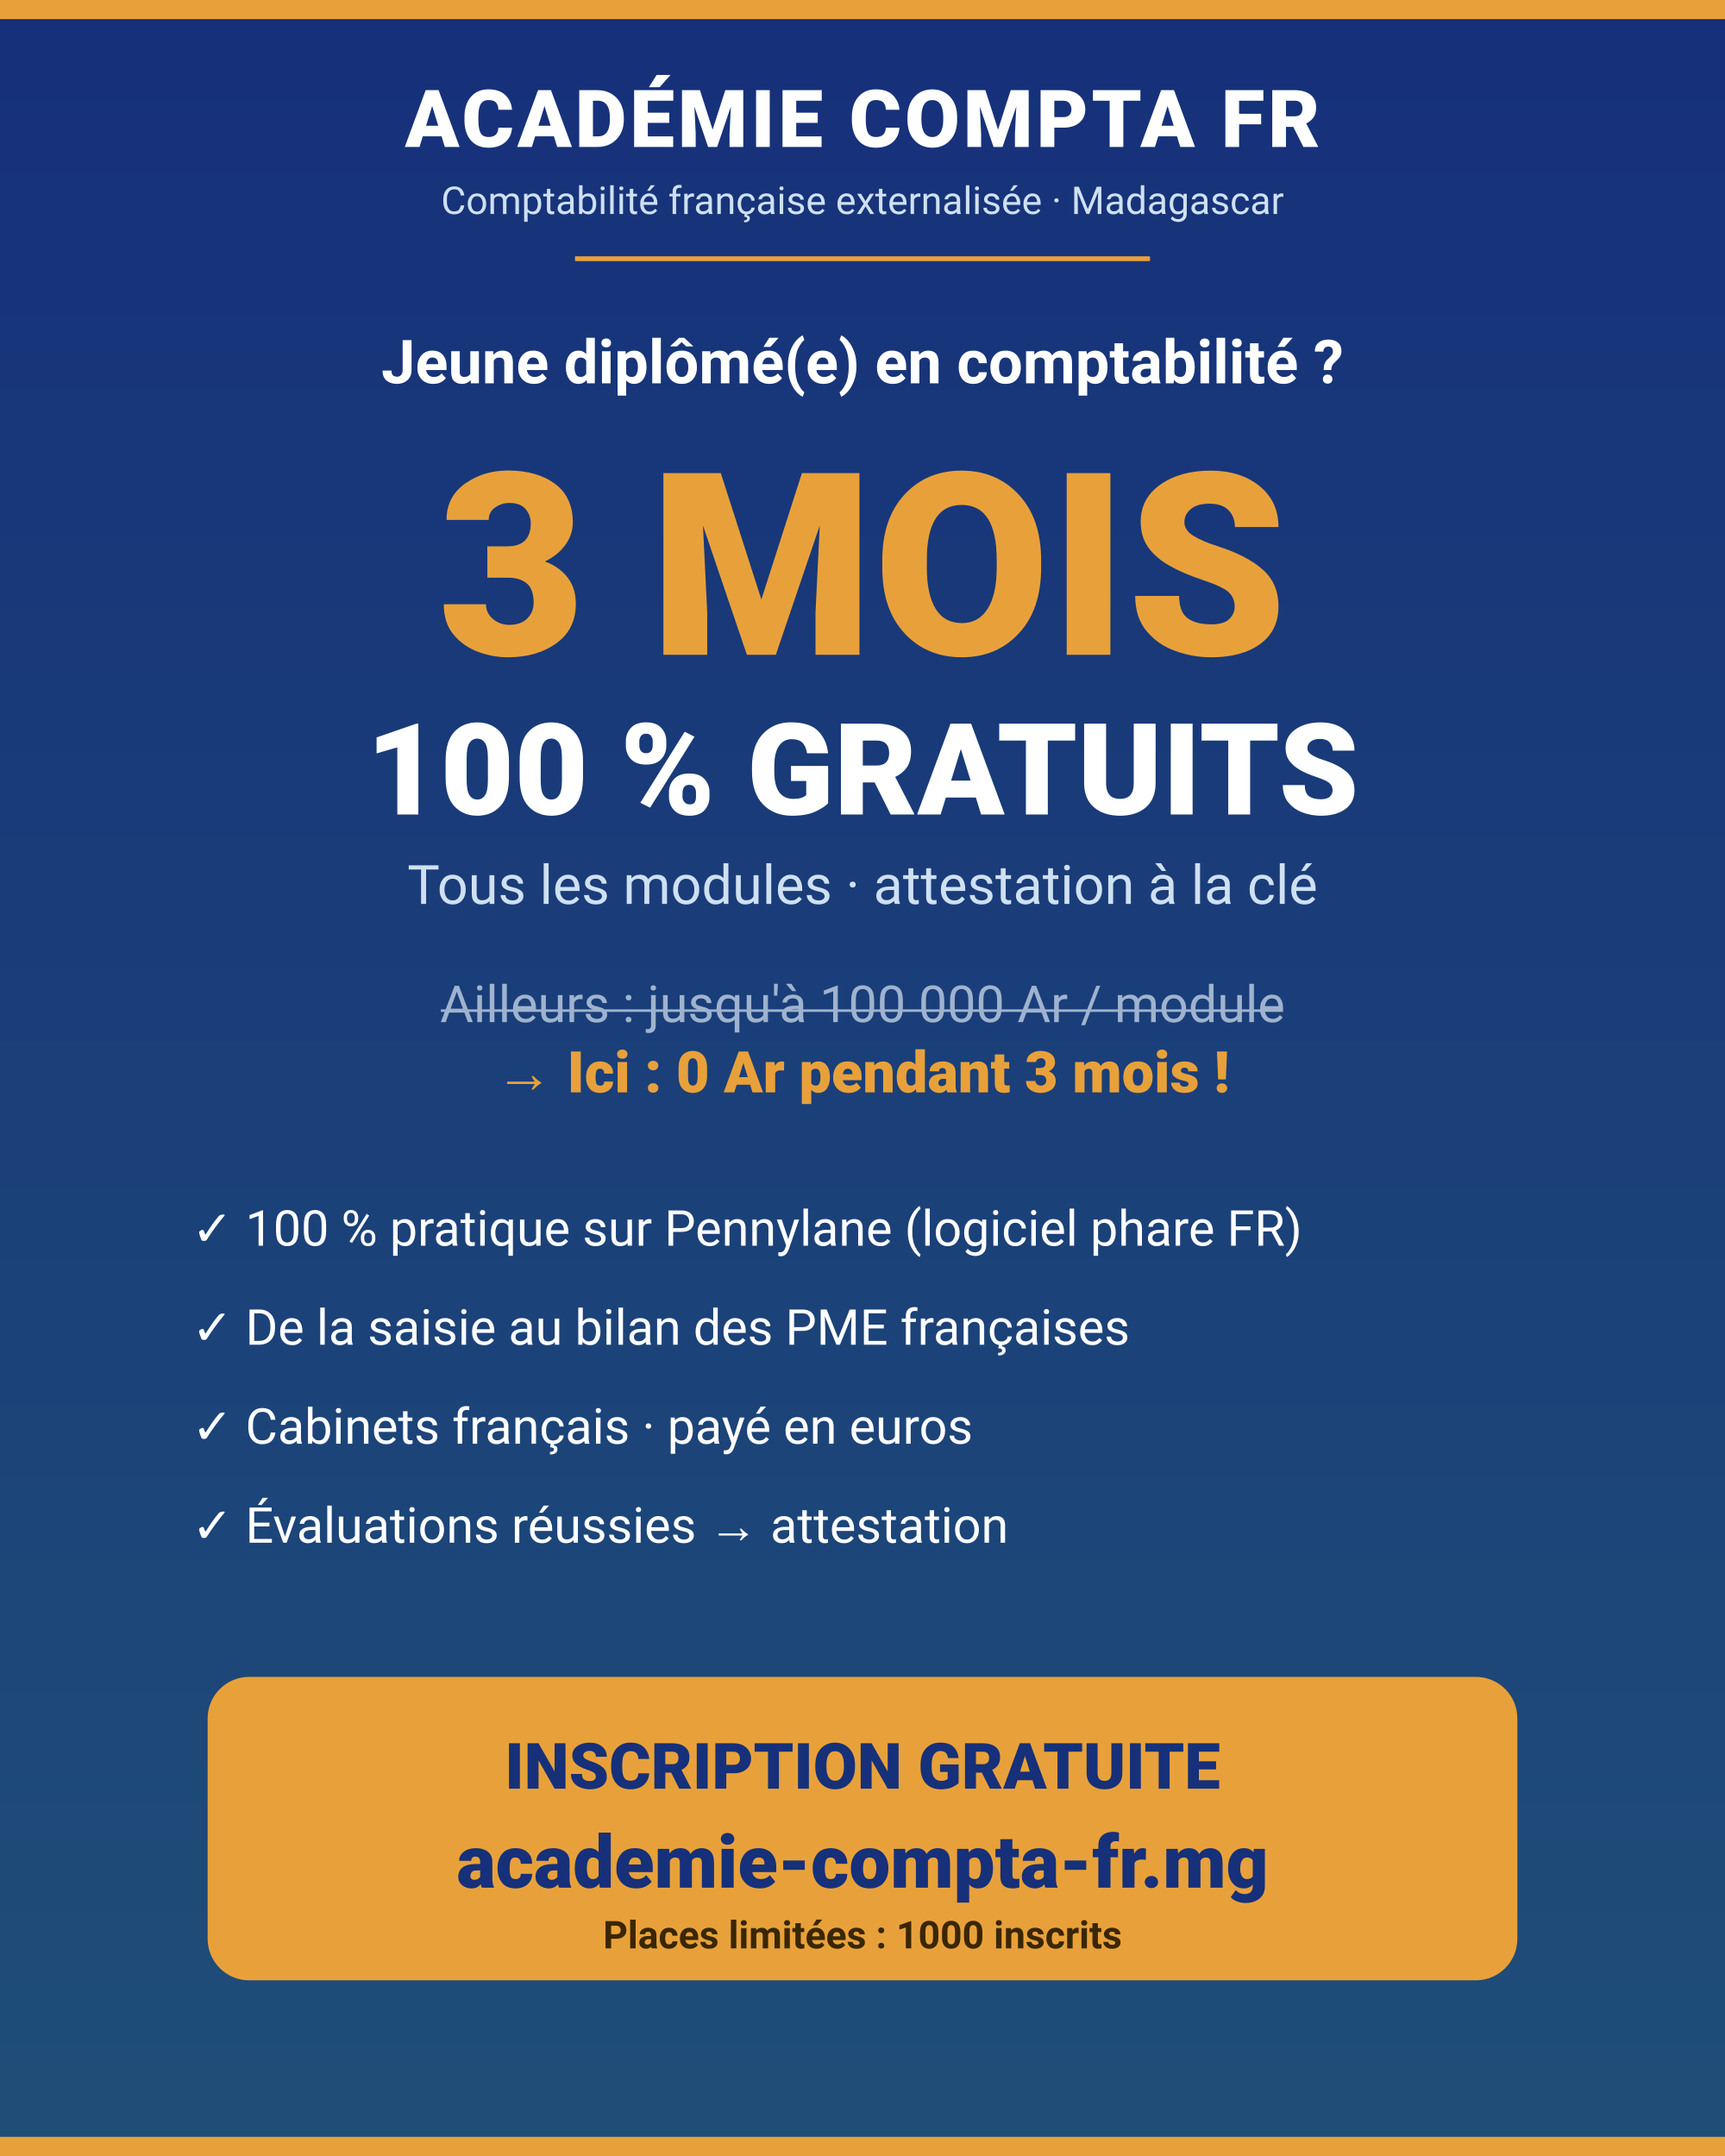
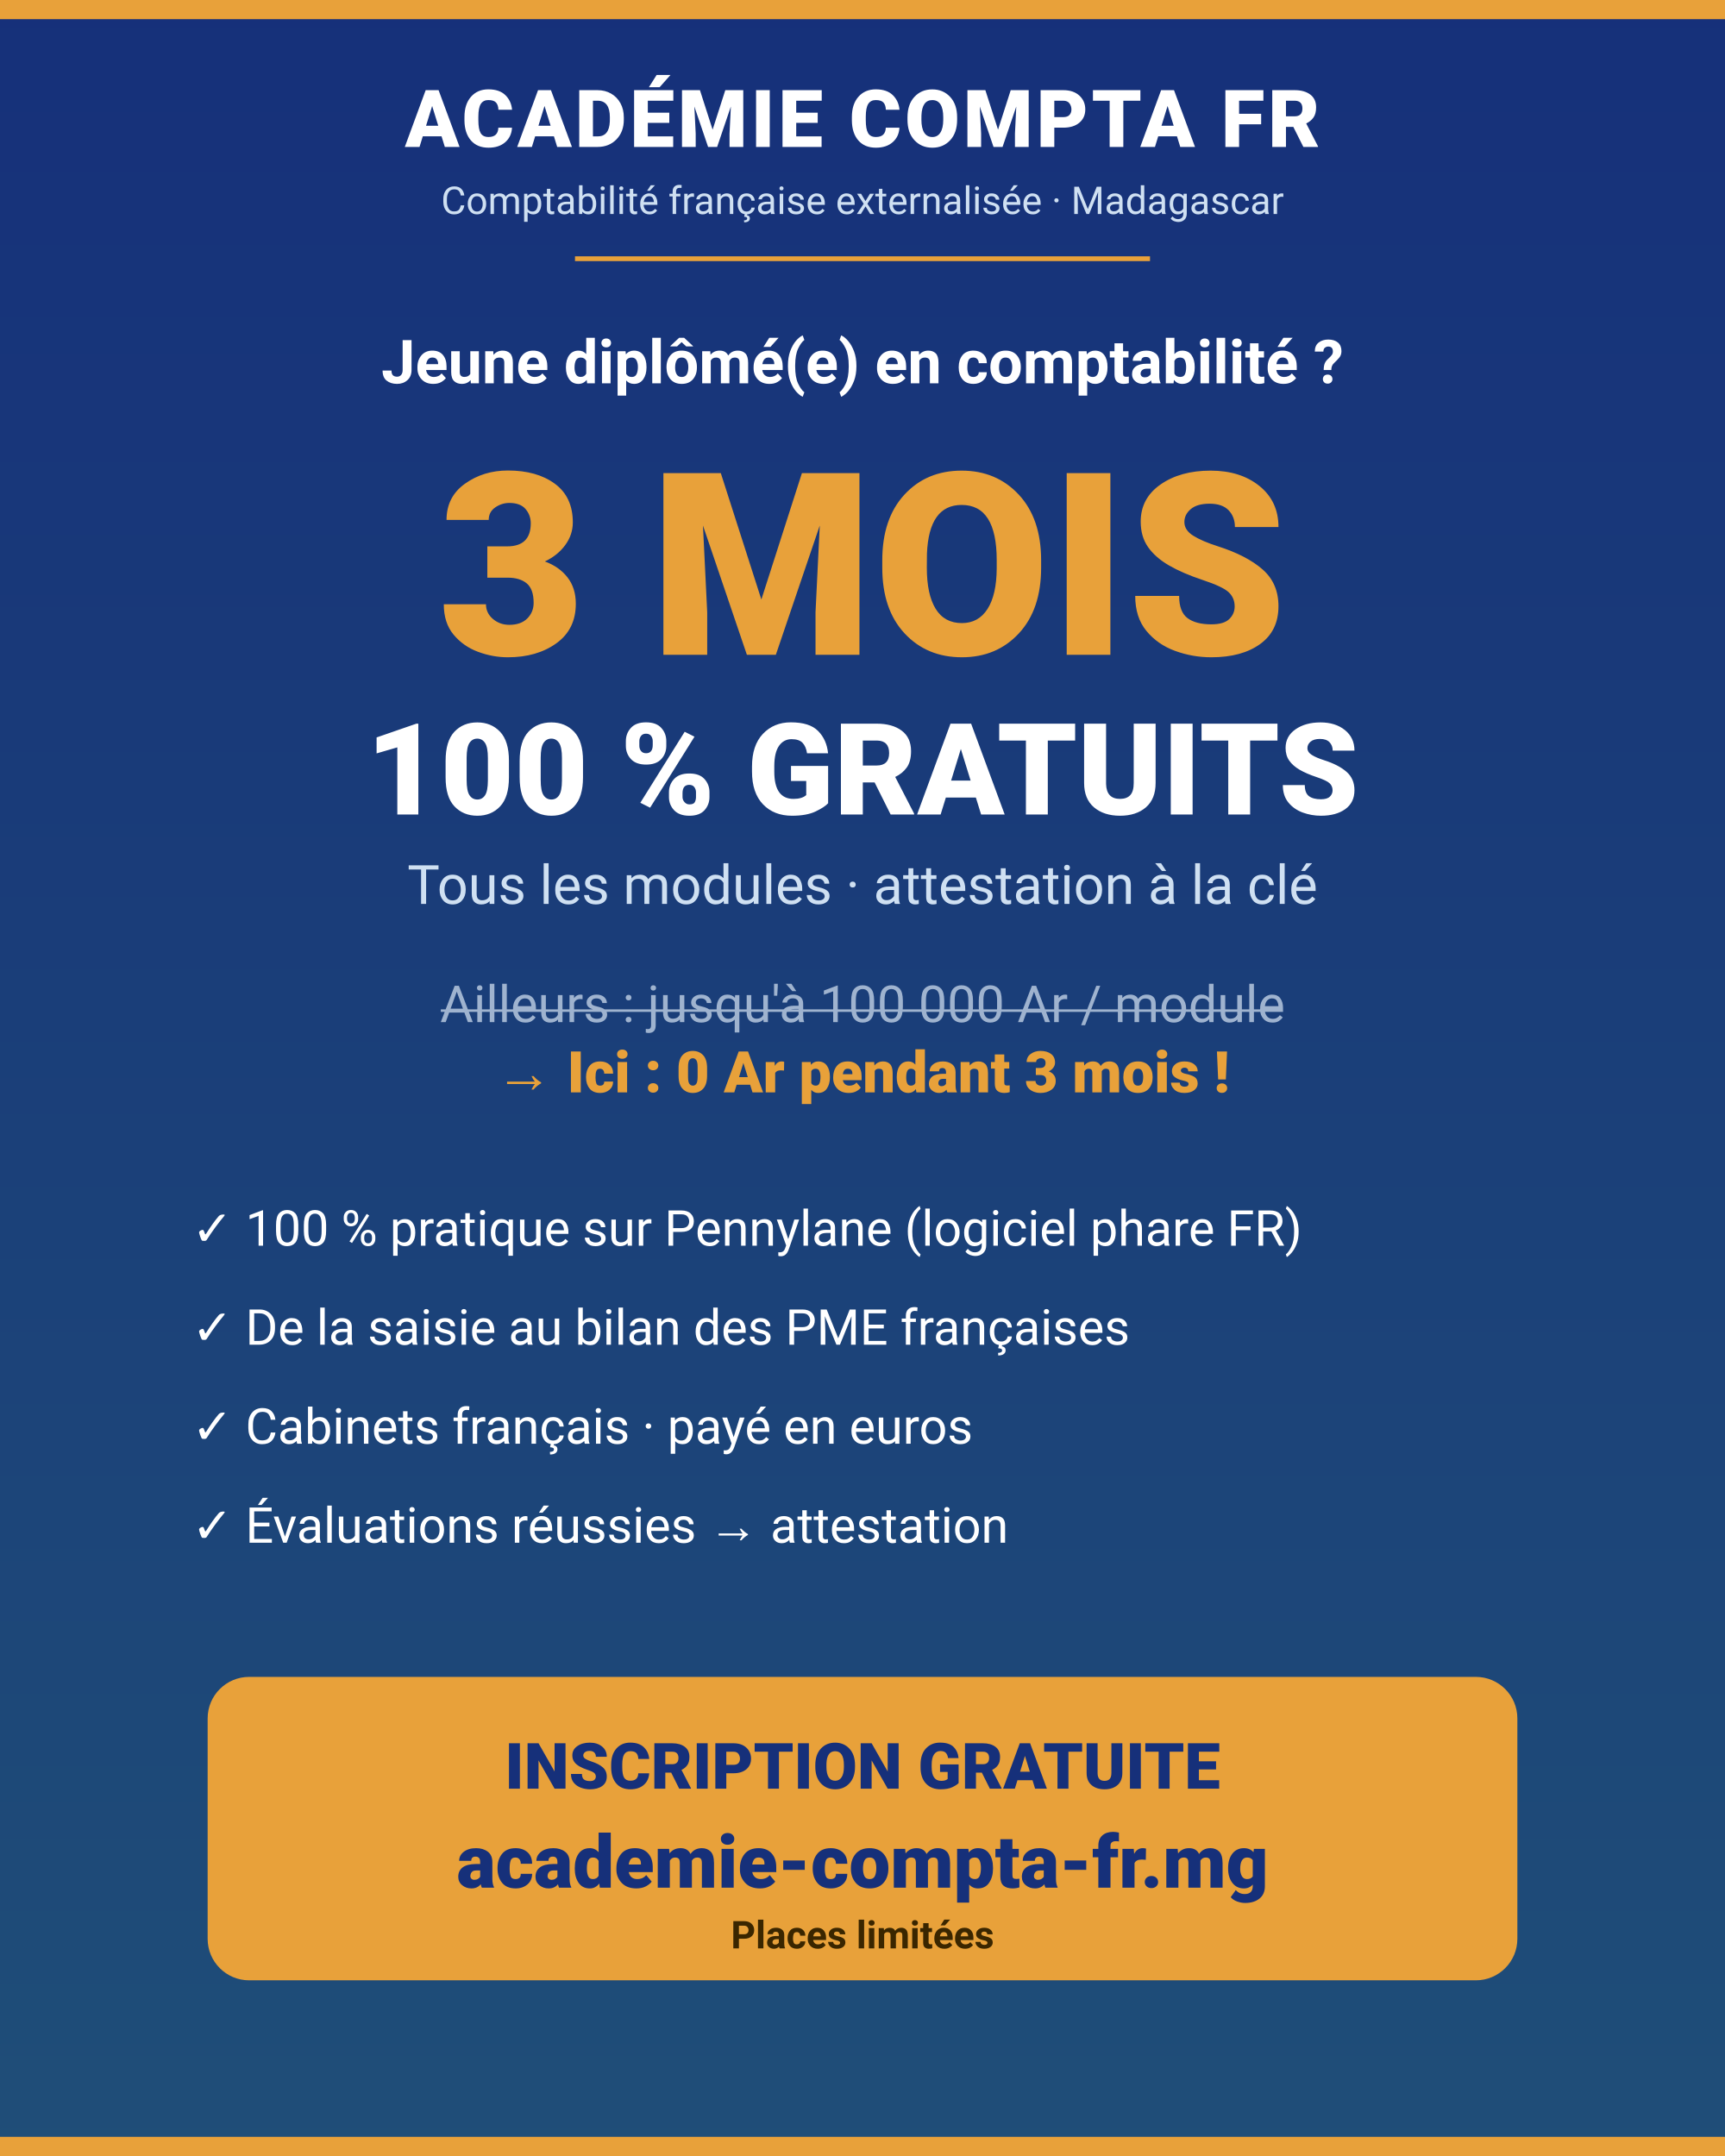
<svg xmlns="http://www.w3.org/2000/svg" viewBox="0 0 1080 1350" font-family="Segoe UI, Roboto, Arial, sans-serif" role="img" aria-label="Affiche feed Academie Compta FR - 3 mois gratuits">
  <defs>
    <linearGradient id="bgf" x1="0" y1="0" x2="0" y2="1">
      <stop offset="0" stop-color="#16307a" />
      <stop offset="1" stop-color="#1F4E78" />
    </linearGradient>
  </defs>
  <rect width="1080" height="1350" fill="url(#bgf)" />
  <rect x="0" y="0" width="1080" height="12" fill="#E8A13A" />
  <text x="540" y="92" text-anchor="middle" font-size="50" font-weight="800" fill="#ffffff" letter-spacing="2">ACADÉMIE COMPTA FR</text>
  <text x="540" y="134" text-anchor="middle" font-size="24" fill="#cfe0f2">Comptabilité française externalisée · Madagascar</text>
  <line x1="360" y1="162" x2="720" y2="162" stroke="#E8A13A" stroke-width="3" />
  <text x="540" y="240" text-anchor="middle" font-size="38" font-weight="700" fill="#ffffff">Jeune diplômé(e) en comptabilité ?</text>
  <text x="540" y="410" text-anchor="middle" font-size="160" font-weight="800" fill="#E8A13A">3 MOIS</text>
  <text x="540" y="510" text-anchor="middle" font-size="80" font-weight="800" fill="#ffffff">100 % GRATUITS</text>
  <text x="540" y="566" text-anchor="middle" font-size="34" fill="#cfe0f2">Tous les modules · attestation à la clé</text>
  <text x="540" y="640" text-anchor="middle" font-size="32" fill="#9fb3cf" text-decoration="line-through">Ailleurs : jusqu'à 100 000 Ar / module</text>
  <text x="540" y="684" text-anchor="middle" font-size="36" font-weight="800" fill="#E8A13A">→ Ici : 0 Ar pendant 3 mois !</text>
  <g font-size="31" fill="#ffffff">
    <text x="120" y="780">✓ 100 % pratique sur Pennylane (logiciel phare FR)</text>
    <text x="120" y="842">✓ De la saisie au bilan des PME françaises</text>
    <text x="120" y="904">✓ Cabinets français · payé en euros</text>
    <text x="120" y="966">✓ Évaluations réussies → attestation</text>
  </g>
  <rect x="130" y="1050" width="820" height="190" rx="26" fill="#E8A13A" />
  <text x="540" y="1120" text-anchor="middle" font-size="40" font-weight="800" fill="#16307a">INSCRIPTION GRATUITE</text>
  <text x="540" y="1182" text-anchor="middle" font-size="46" font-weight="800" fill="#16307a">academie-compta-fr.mg</text>
-   <text x="540" y="1220" text-anchor="middle" font-size="24" font-weight="700" fill="#3a2600">Places limitées : 1000 inscrits</text>
+   <text x="540" y="1220" text-anchor="middle" font-size="24" font-weight="700" fill="#3a2600">Places limitées</text>
  <rect x="0" y="1338" width="1080" height="12" fill="#E8A13A" />
</svg>
